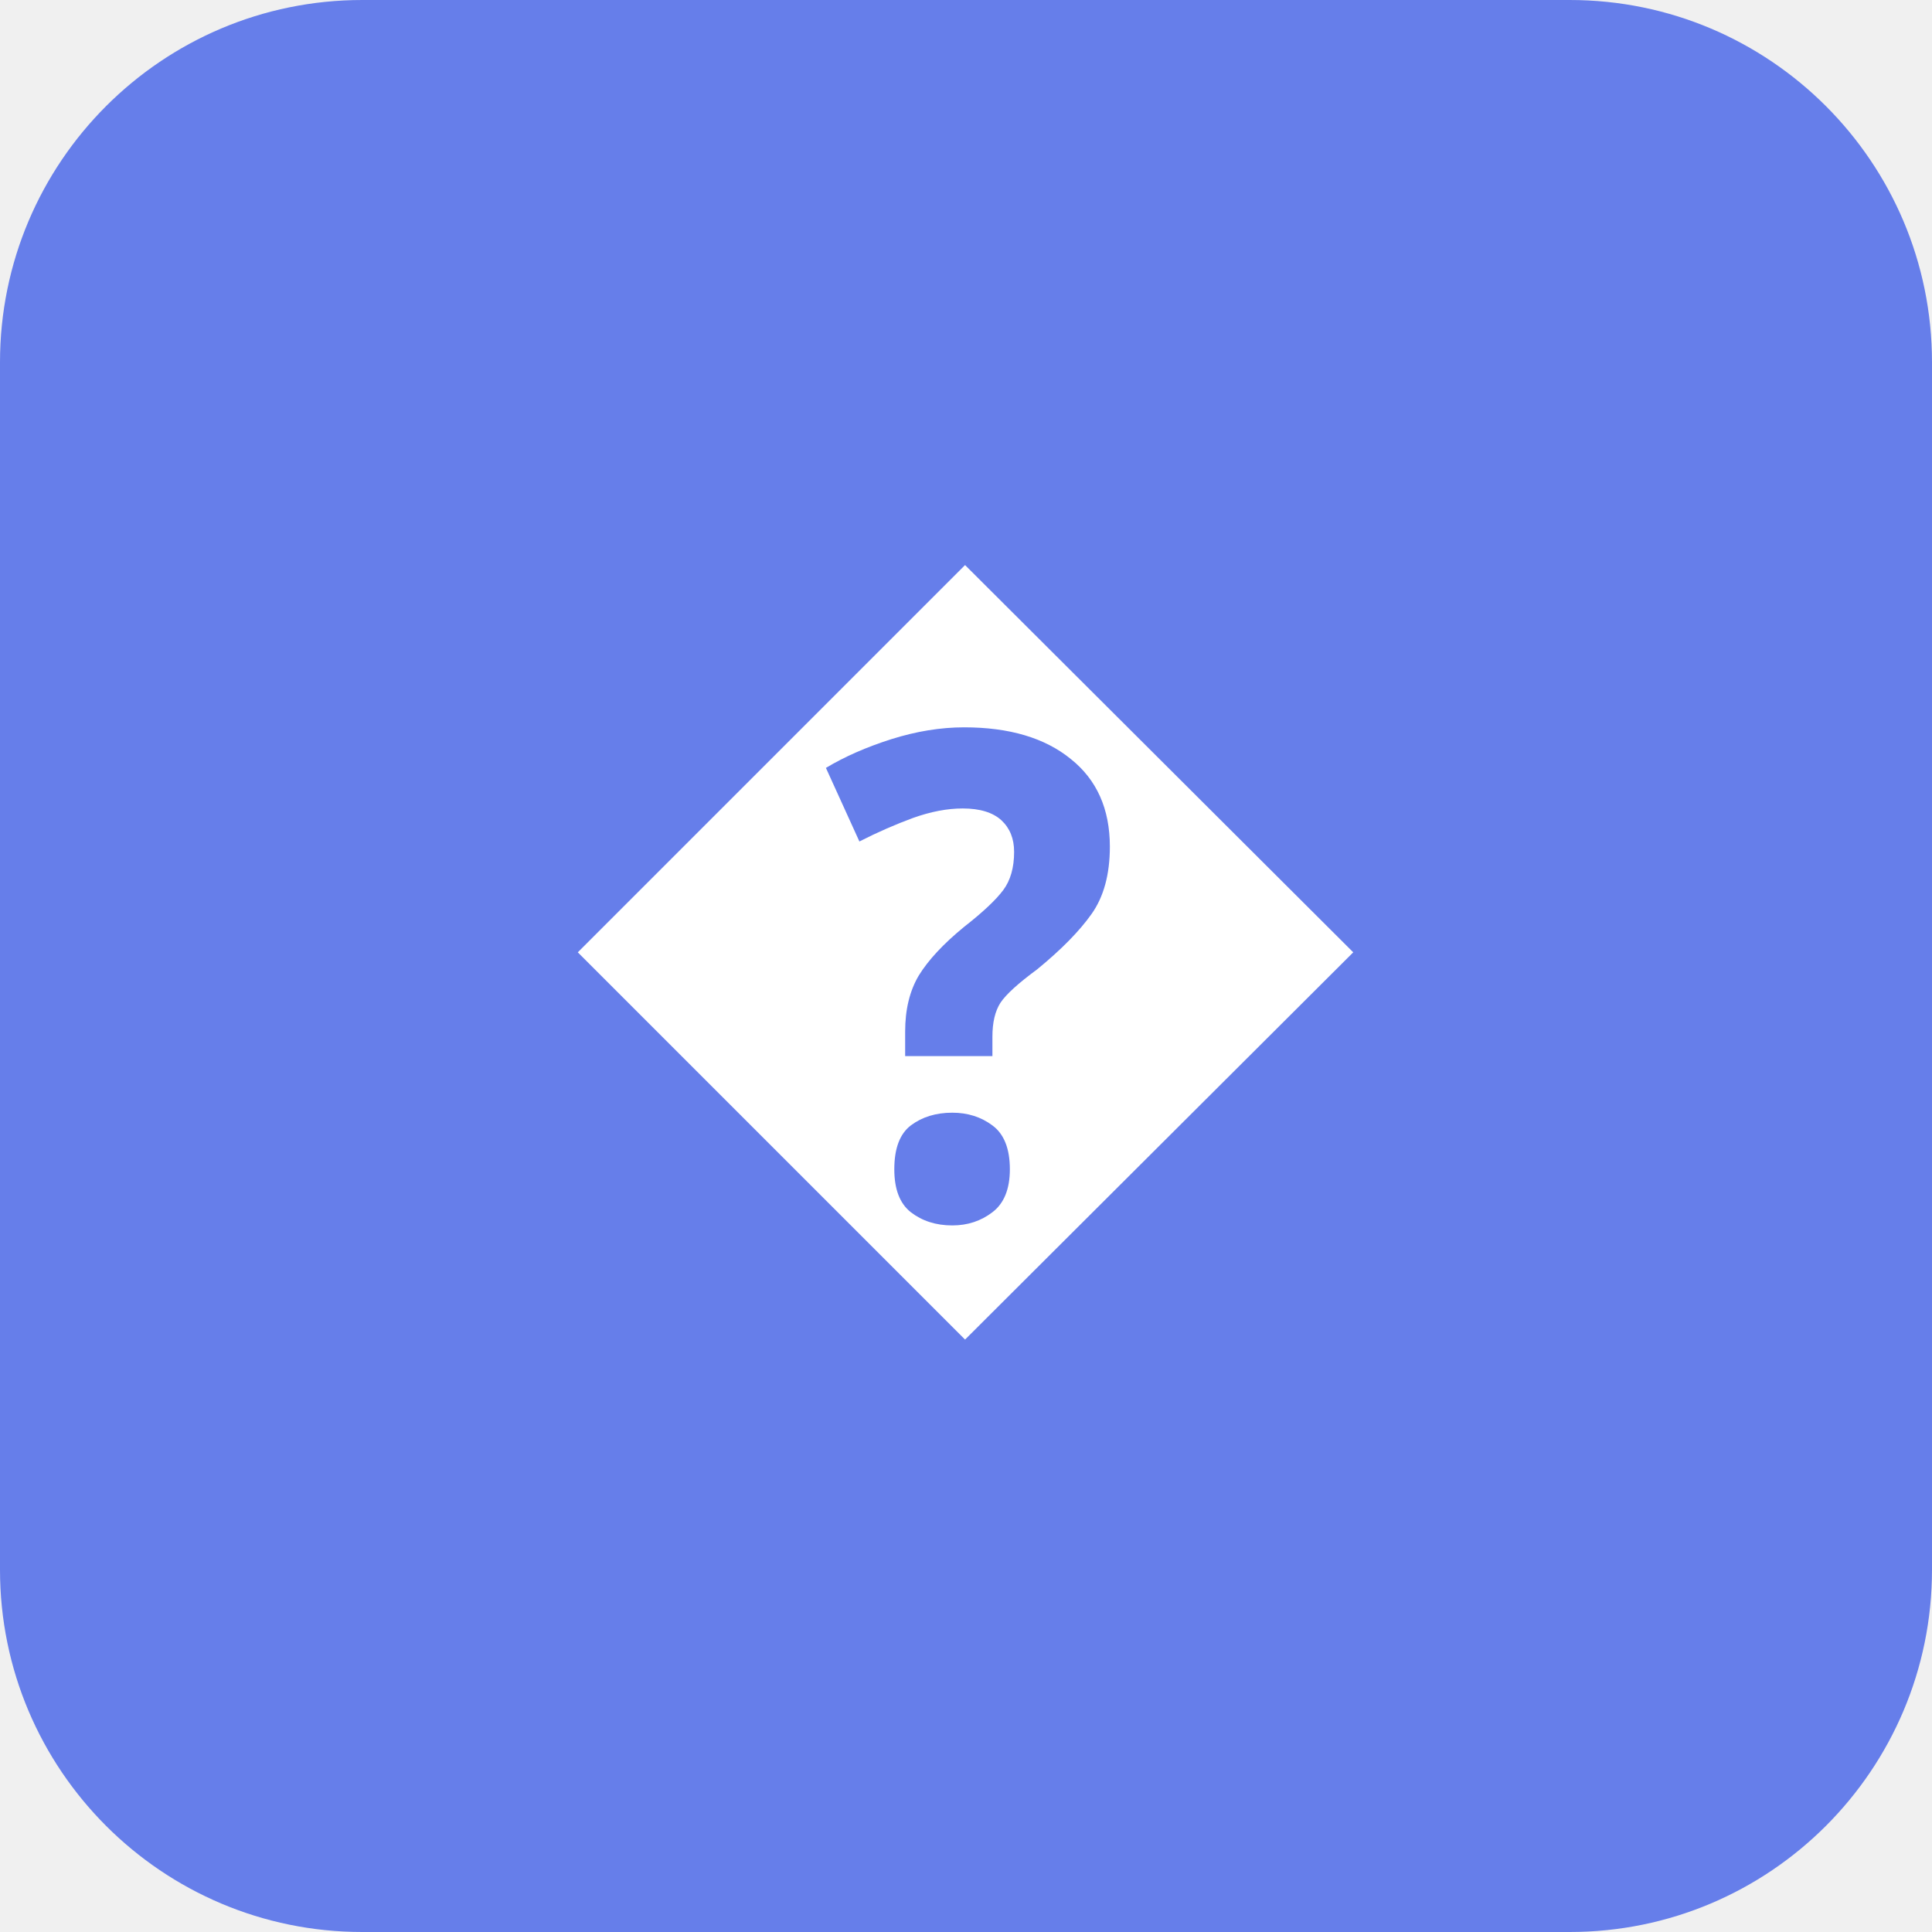
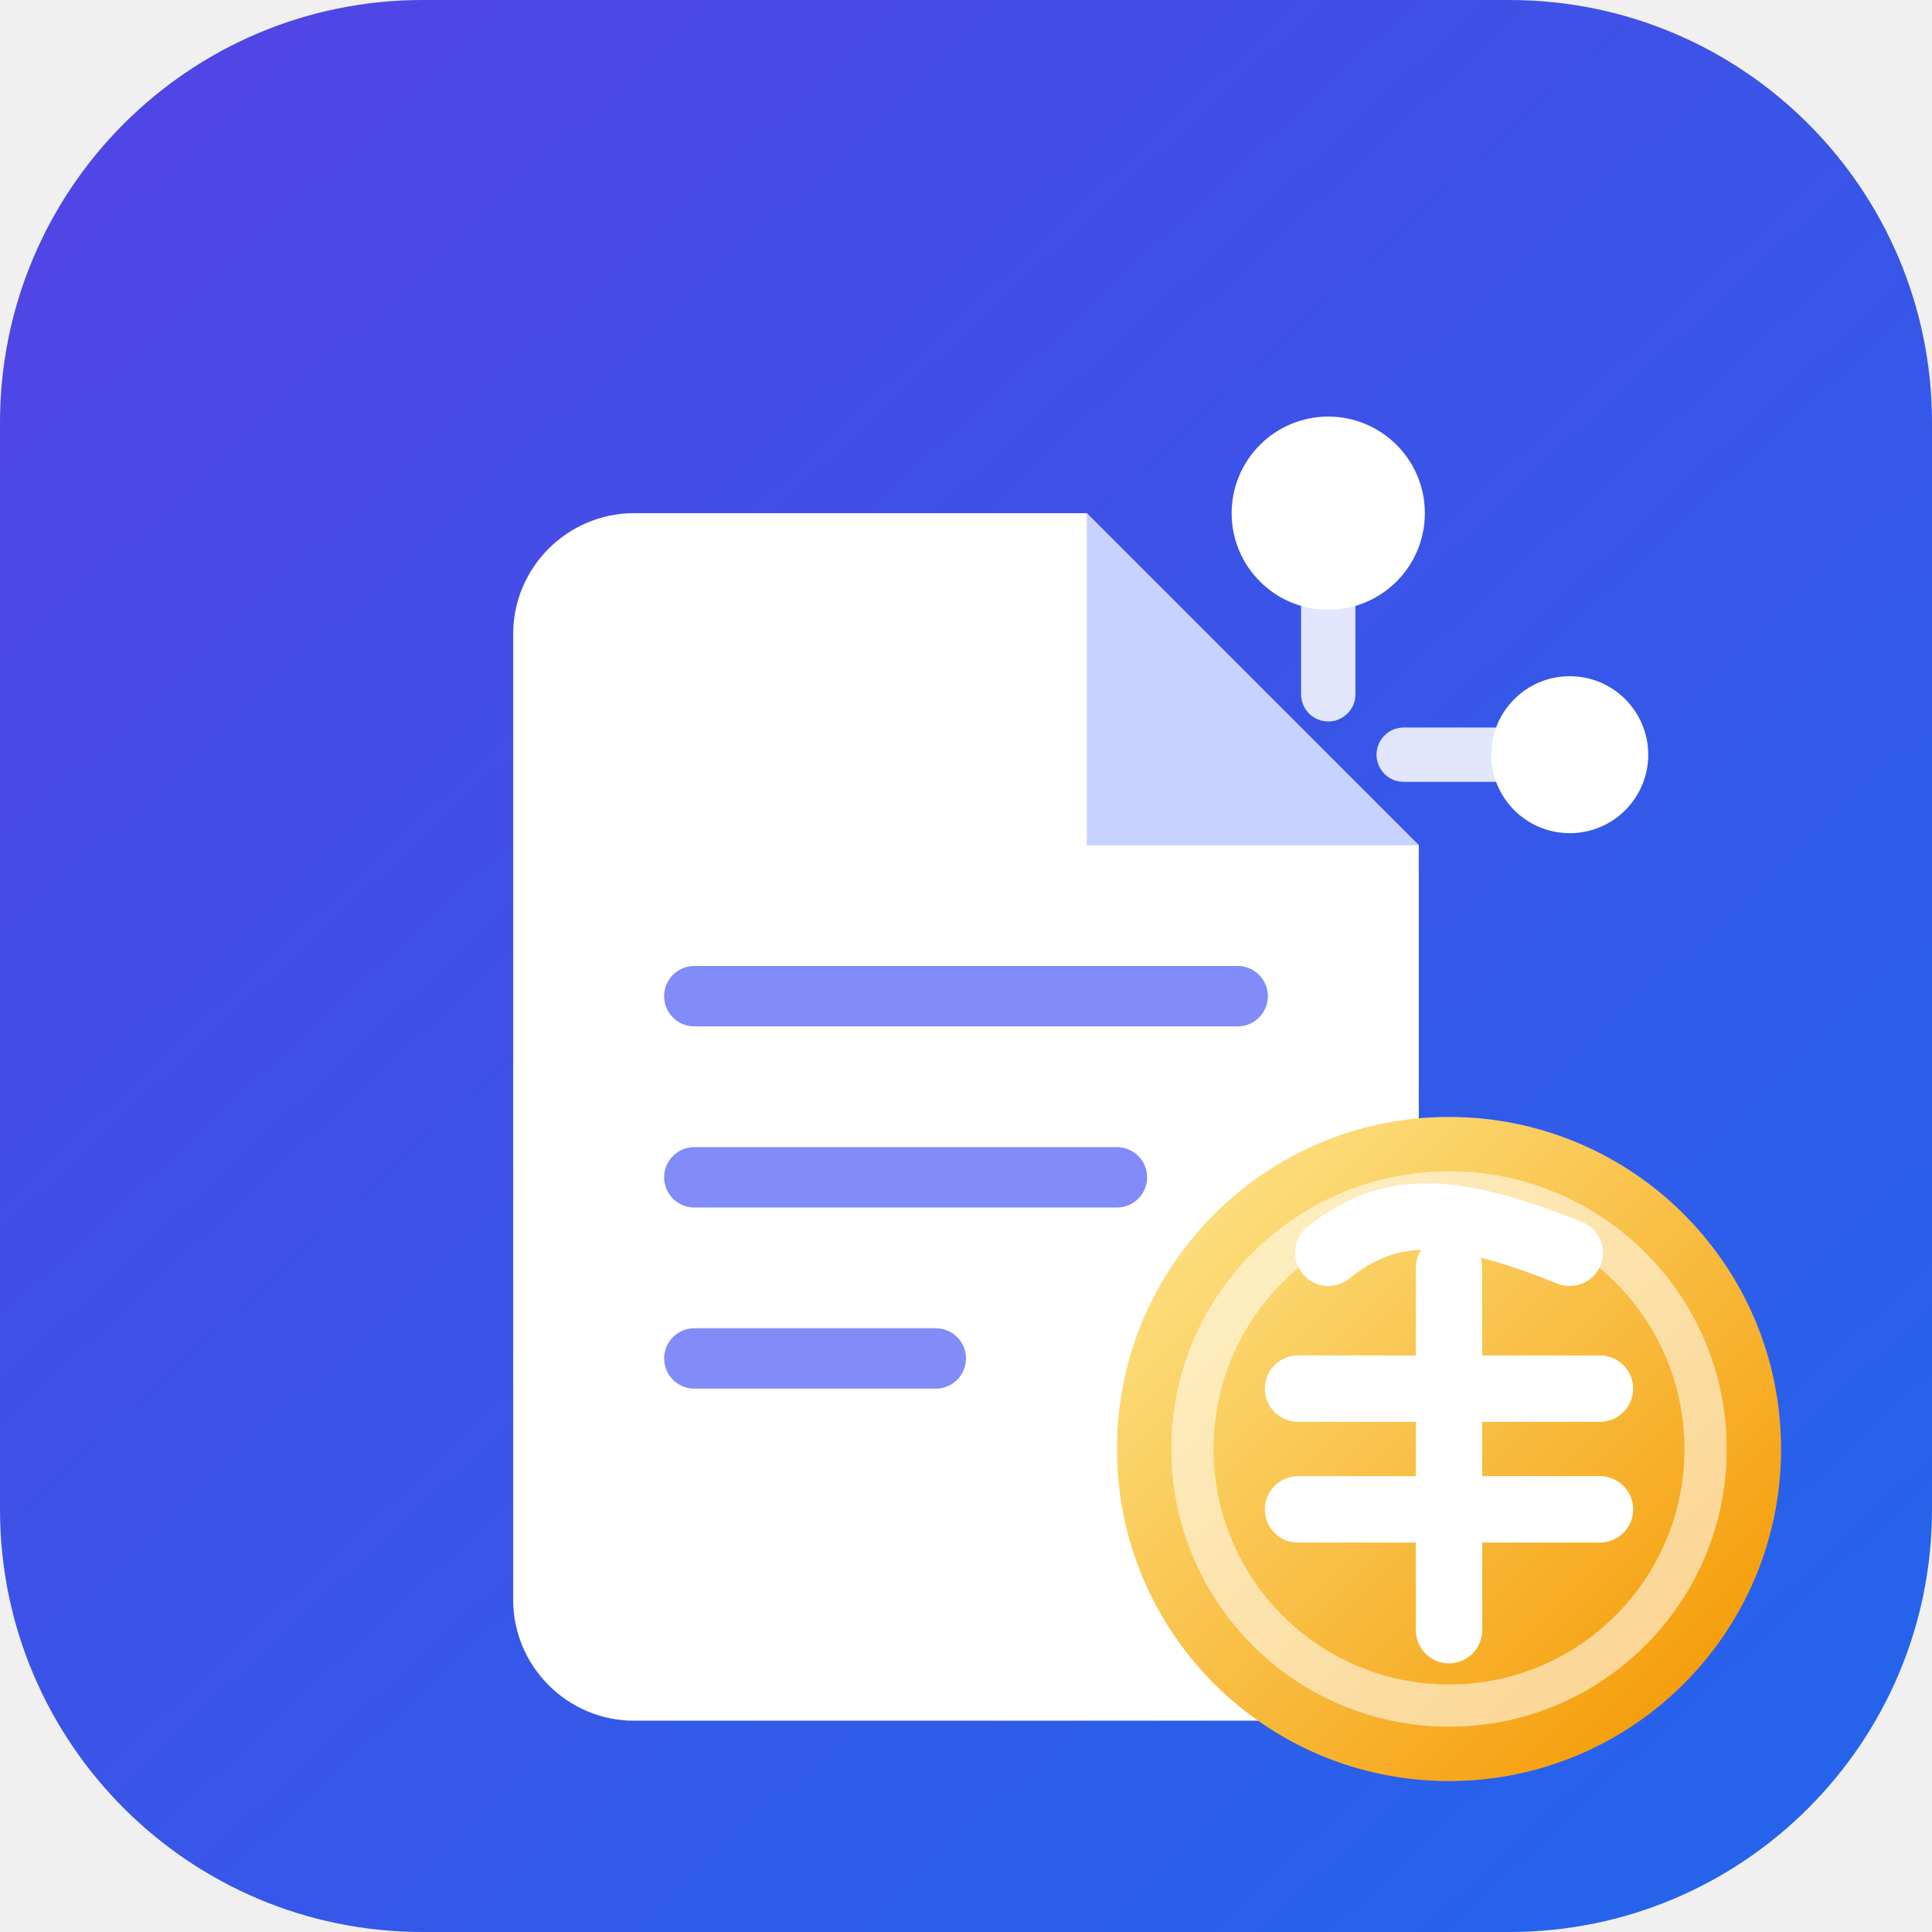
- <svg xmlns="http://www.w3.org/2000/svg" viewBox="0 0 64 64" width="64" height="64">
-   <rect width="64" height="64" rx="12" fill="#667eea" />
-   <text x="32" y="40" text-anchor="middle" font-size="28" fill="#fff" font-family="sans-serif">�</text>
+ <svg xmlns="http://www.w3.org/2000/svg" viewBox="0 0 64 64" role="img" aria-label="Paid file sharing">
+   <defs>
+     <linearGradient id="sg-bg" x1="6" y1="4" x2="58" y2="60" gradientUnits="userSpaceOnUse">
+       <stop offset="0" stop-color="#4f46e5" />
+       <stop offset="1" stop-color="#2563eb" />
+     </linearGradient>
+     <linearGradient id="sg-coin" x1="38" y1="38" x2="56" y2="56" gradientUnits="userSpaceOnUse">
+       <stop offset="0" stop-color="#fde68a" />
+       <stop offset="1" stop-color="#f59e0b" />
+     </linearGradient>
+   </defs>
+   <rect width="64" height="64" rx="14" fill="url(#sg-bg)" />
+   <g fill="#fff">
+     <circle cx="44" cy="17" r="3.2" />
+     <circle cx="52" cy="25" r="2.6" />
+     <circle cx="36" cy="25" r="2.6" />
+   </g>
+   <g stroke="#fff" stroke-width="1.8" stroke-linecap="round" fill="none" opacity="0.85">
+     <line x1="44" y1="20" x2="44" y2="23" />
+     <line x1="41.5" y1="25" x2="38.5" y2="25" />
+     <line x1="46.5" y1="25" x2="49.5" y2="25" />
+   </g>
+   <path fill="#fff" d="M17 21c0-2.2 1.8-4 4-4h15l11 11v25c0 2.2-1.8 4-4 4H21c-2.2 0-4-1.8-4-4V21z" />
+   <path fill="#c7d2fe" d="M36 17v11h11" />
+   <g stroke="#818cf8" stroke-width="2" stroke-linecap="round">
+     <line x1="23" y1="33" x2="41" y2="33" />
+     <line x1="23" y1="39" x2="37" y2="39" />
+     <line x1="23" y1="45" x2="31" y2="45" />
+   </g>
+   <circle cx="48" cy="48" r="11" fill="url(#sg-coin)" />
+   <circle cx="48" cy="48" r="8.5" fill="none" stroke="#fff" stroke-width="1.4" opacity="0.55" />
+   <g stroke="#fff" stroke-width="2.2" stroke-linecap="round" fill="none">
+     <line x1="48" y1="42" x2="48" y2="54" />
+     <line x1="43" y1="46" x2="53" y2="46" />
+     <line x1="43" y1="50" x2="53" y2="50" />
+     <path d="M44 41.5c2-1.6 4-1.6 8 0" />
+   </g>
</svg>
